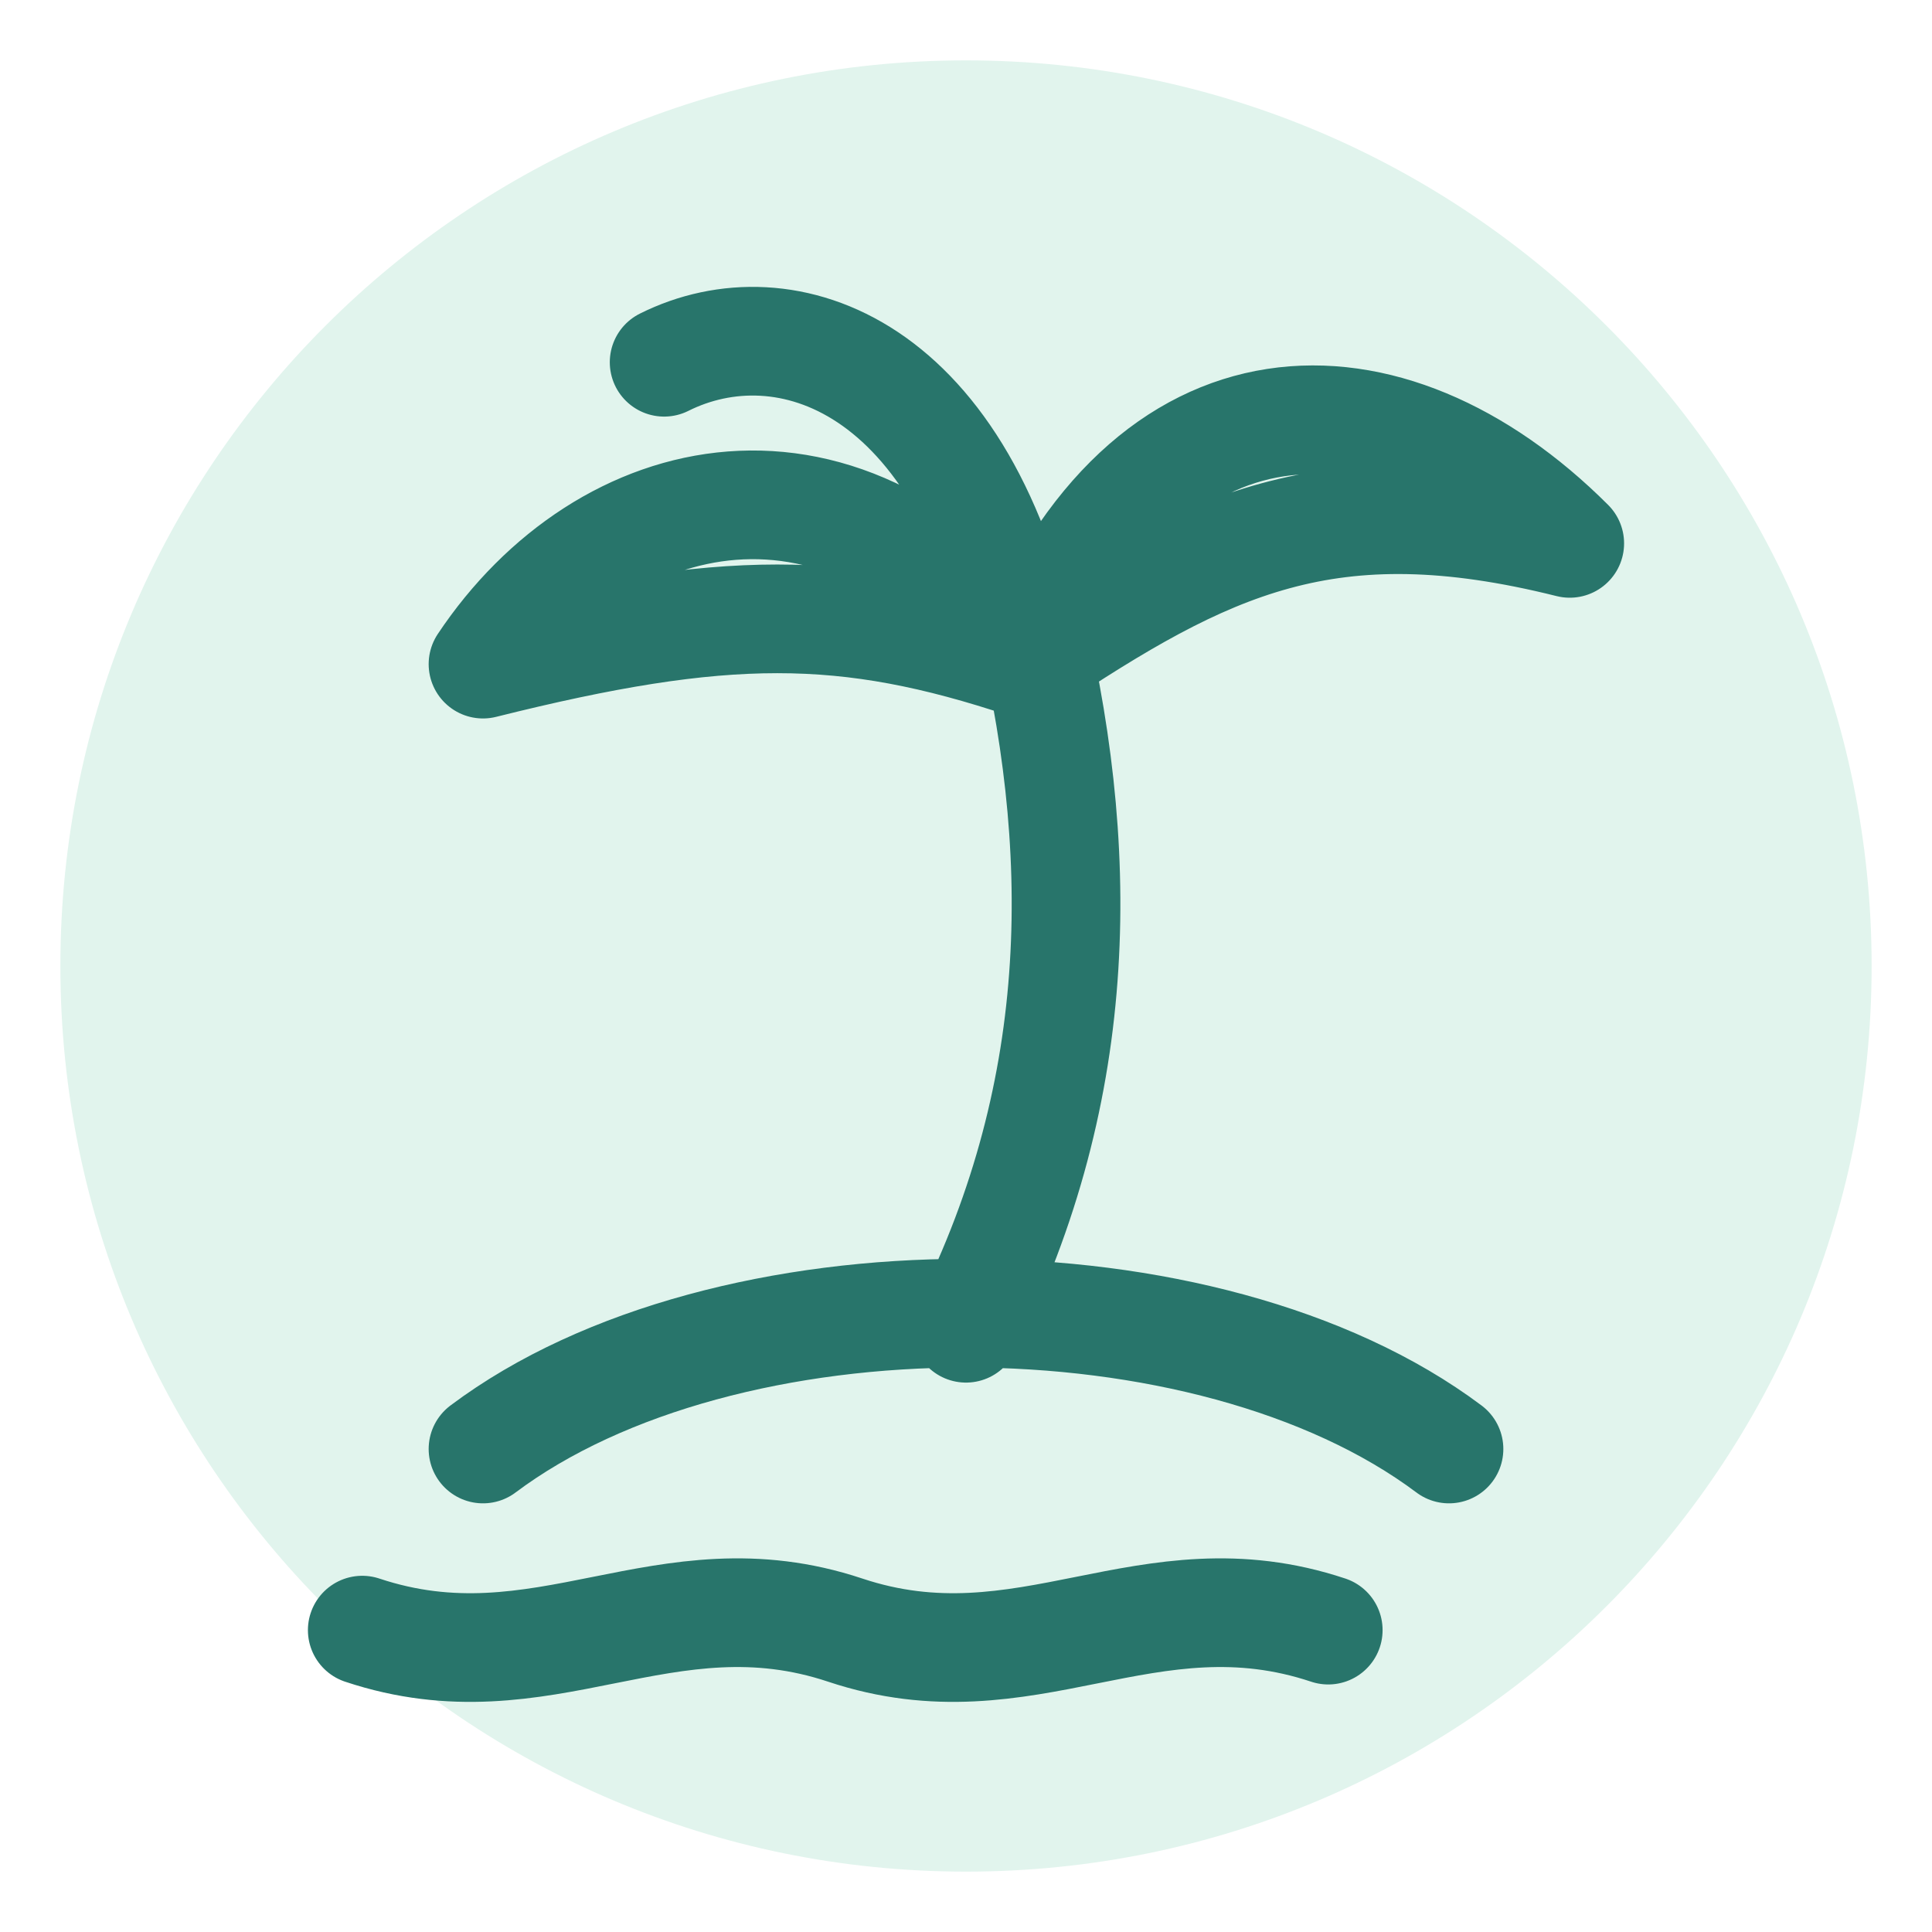
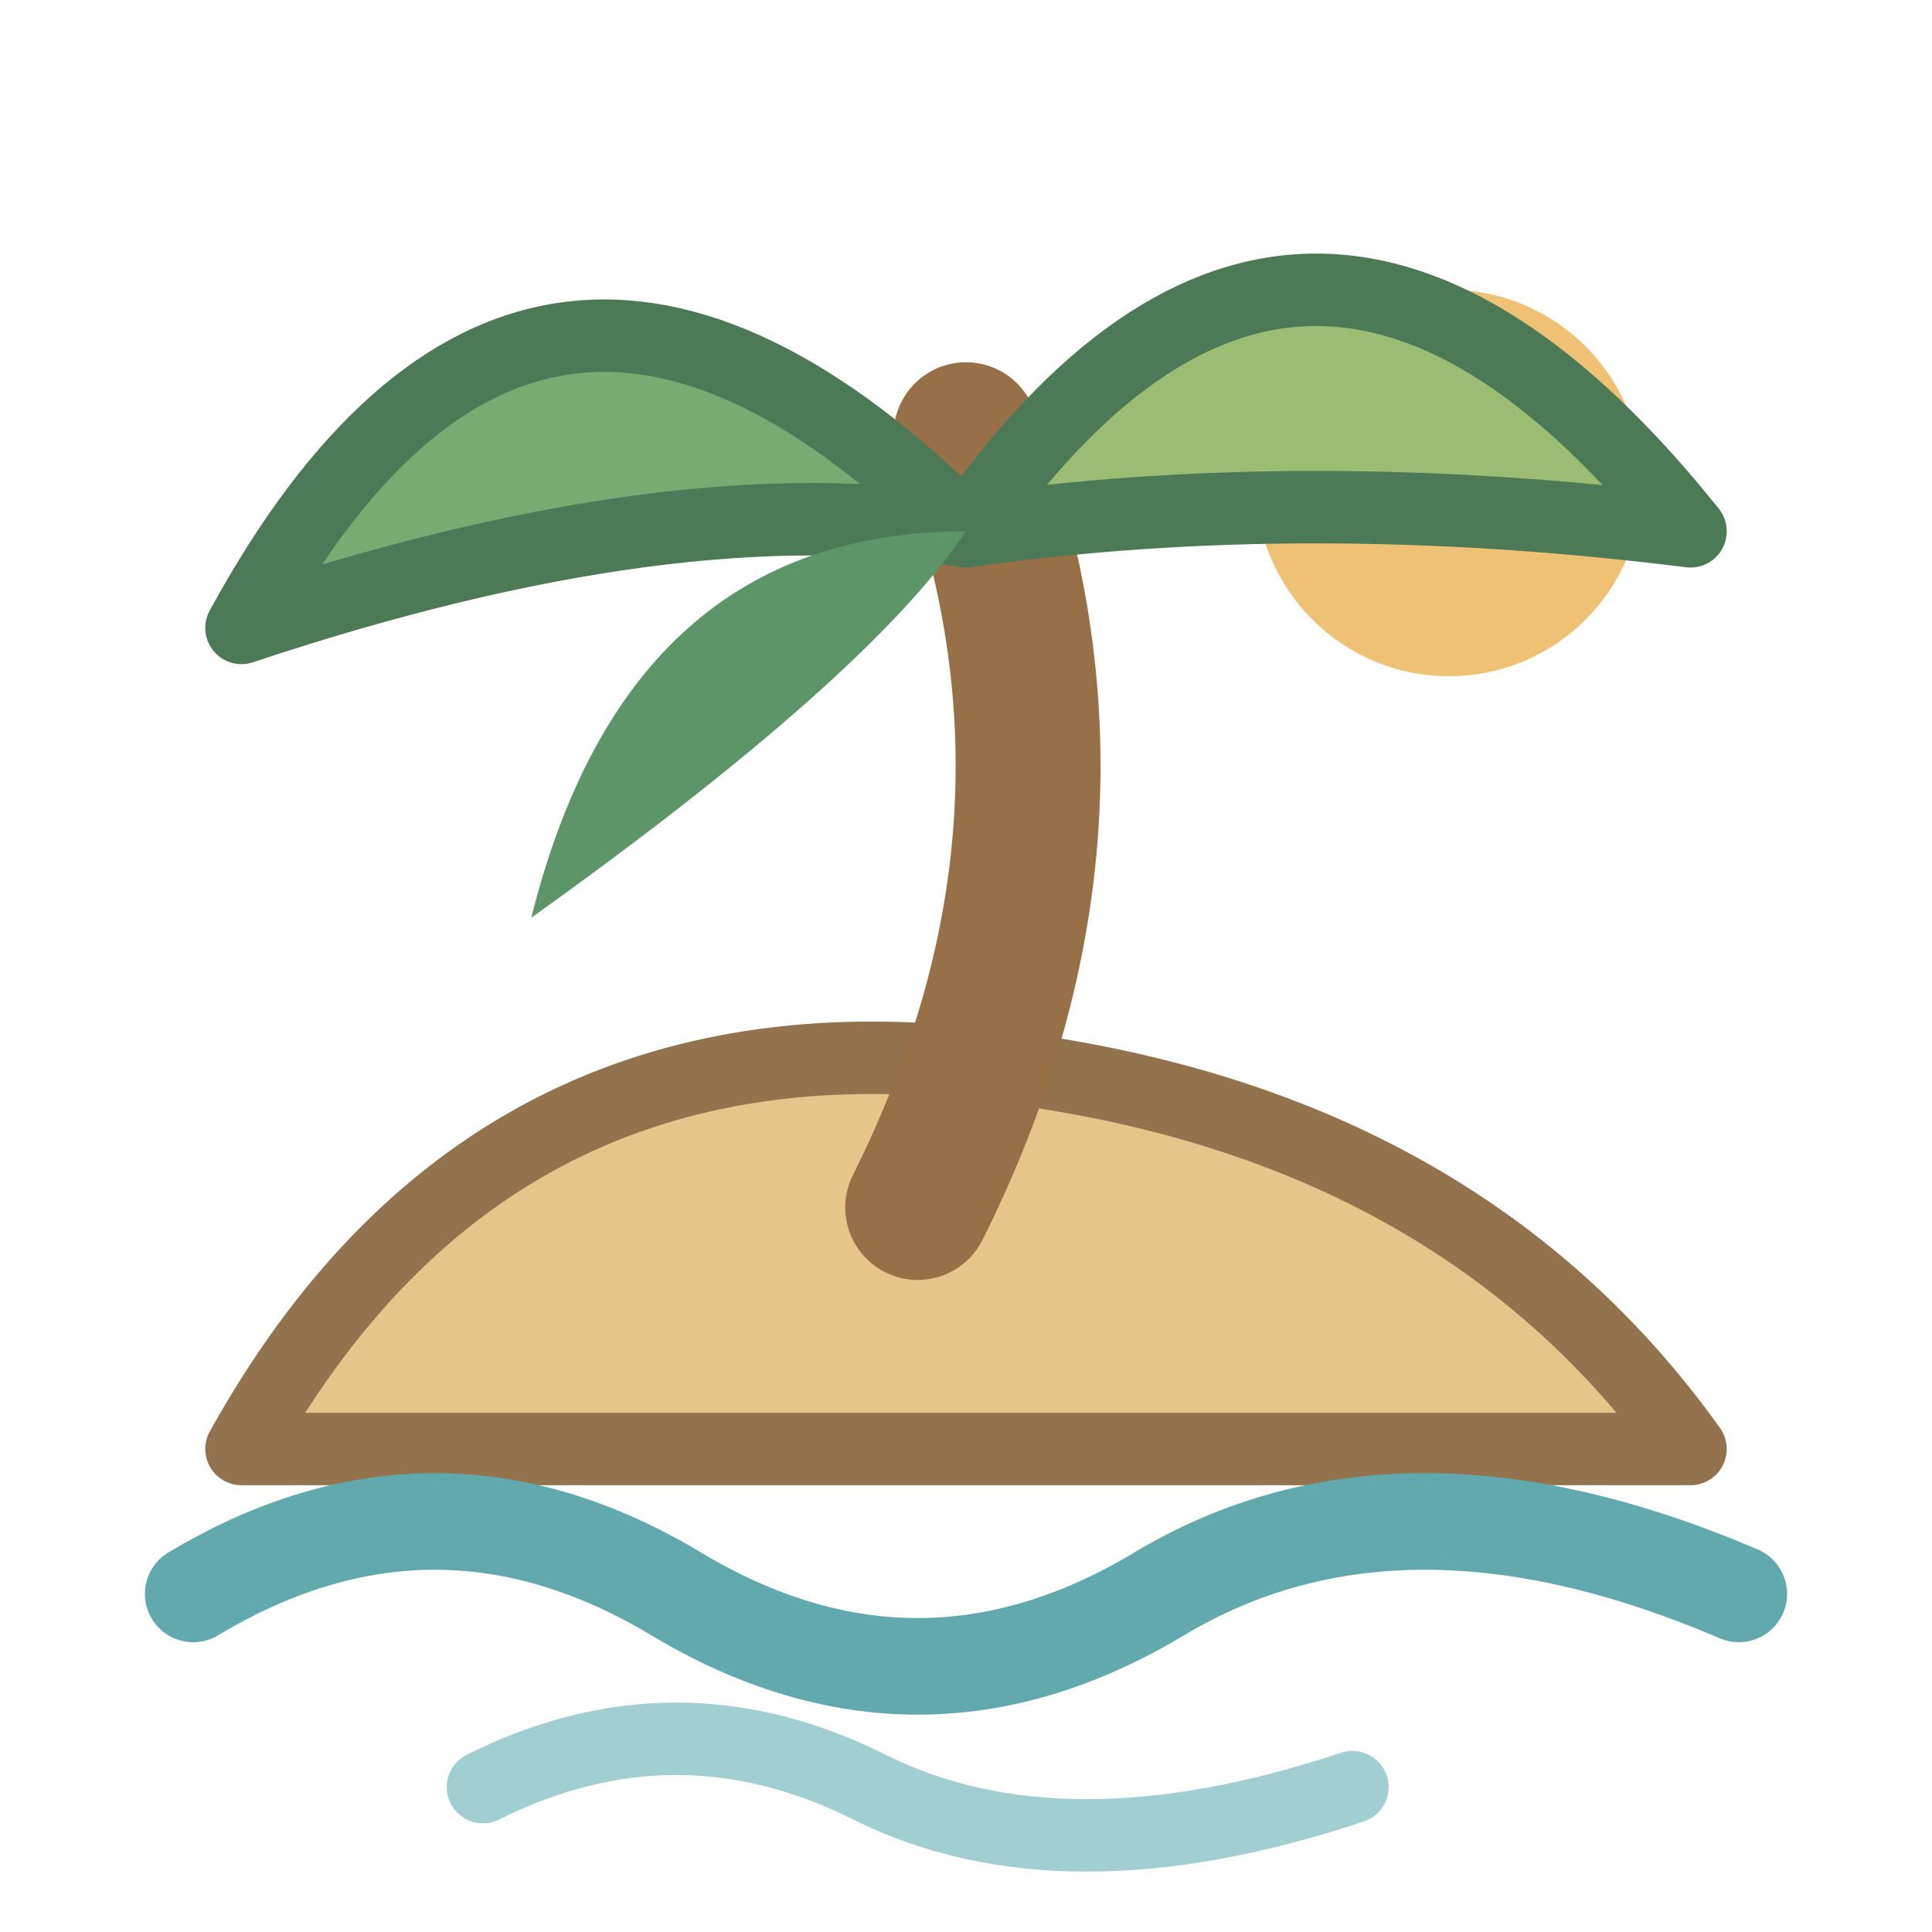
- <svg xmlns="http://www.w3.org/2000/svg" viewBox="0 0 32 32" fill="none">
-   <circle cx="16" cy="16" r="15" fill="#e1f4ed" />
-   <g stroke="#28756b" stroke-width="1.8" stroke-linecap="round" stroke-linejoin="round">
-     <path d="M8 24c4-3 12-3 16 0M16 22c2-4 2-8 1-12M17 11c-3-4-7-3-9 0 4-1 6-1 9 0Zm0 0c2-5 6-5 9-2-4-1-6 0-9 2ZM17 11c-1-5-4-6-6-5" />
-     <path d="M6 27c3 1 5-1 8 0s5-1 8 0" />
-   </g>
+ <svg xmlns="http://www.w3.org/2000/svg" viewBox="0 0 40 40" fill="none" stroke-linecap="round" stroke-linejoin="round">
+   <circle cx="30" cy="10" r="4" fill="#efc174" />
+   <path d="M5 30q5-9 15-8t15 8Z" fill="#e6c58b" stroke="#92734e" stroke-width="1.5" />
+   <path d="M19 25q4-8 1-16" stroke="#987047" stroke-width="3" />
+   <path d="M20 11Q11 2 5 13q9-3 15-2Z" fill="#79aa72" stroke="#4c7956" stroke-width="1.5" />
+   <path d="M20 11Q27 1 35 11q-8-1-15 0Z" fill="#9abd73" stroke="#4c7956" stroke-width="1.5" />
+   <path d="M20 11q-7 0-9 8 7-5 9-8Z" fill="#5c9567" />
+   <path d="M4 33q5-3 10 0t10 0 12 0" stroke="#62a9ad" stroke-width="2" />
+   <path d="M10 37q4-2 8 0t10 0" stroke="#a1ced0" stroke-width="1.5" />
</svg>
